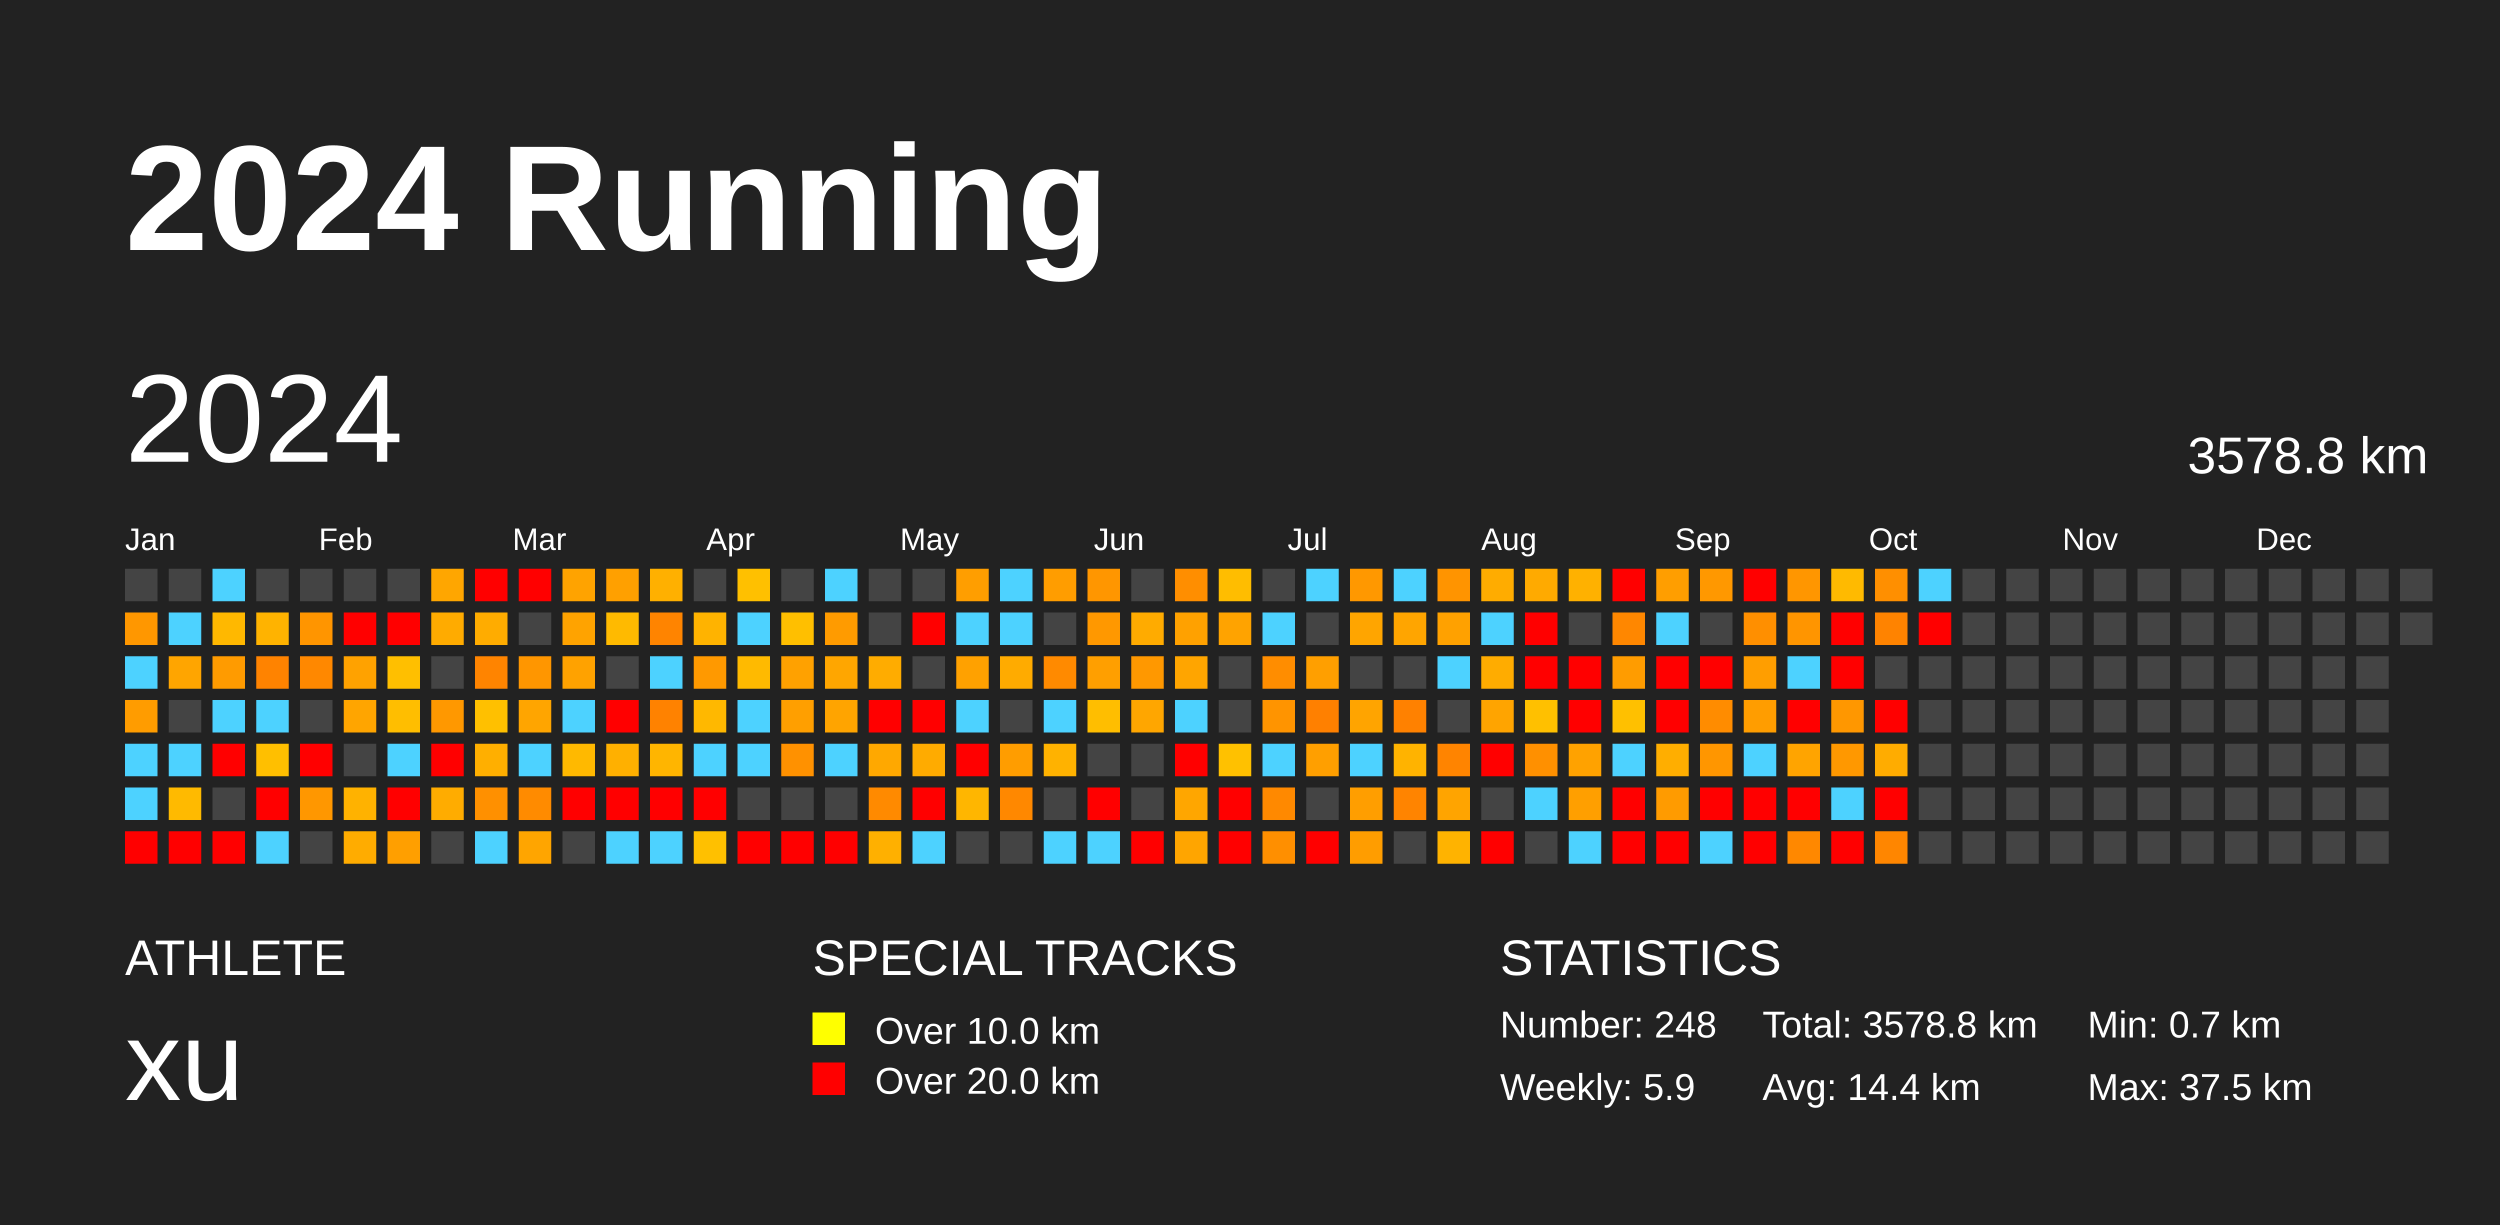
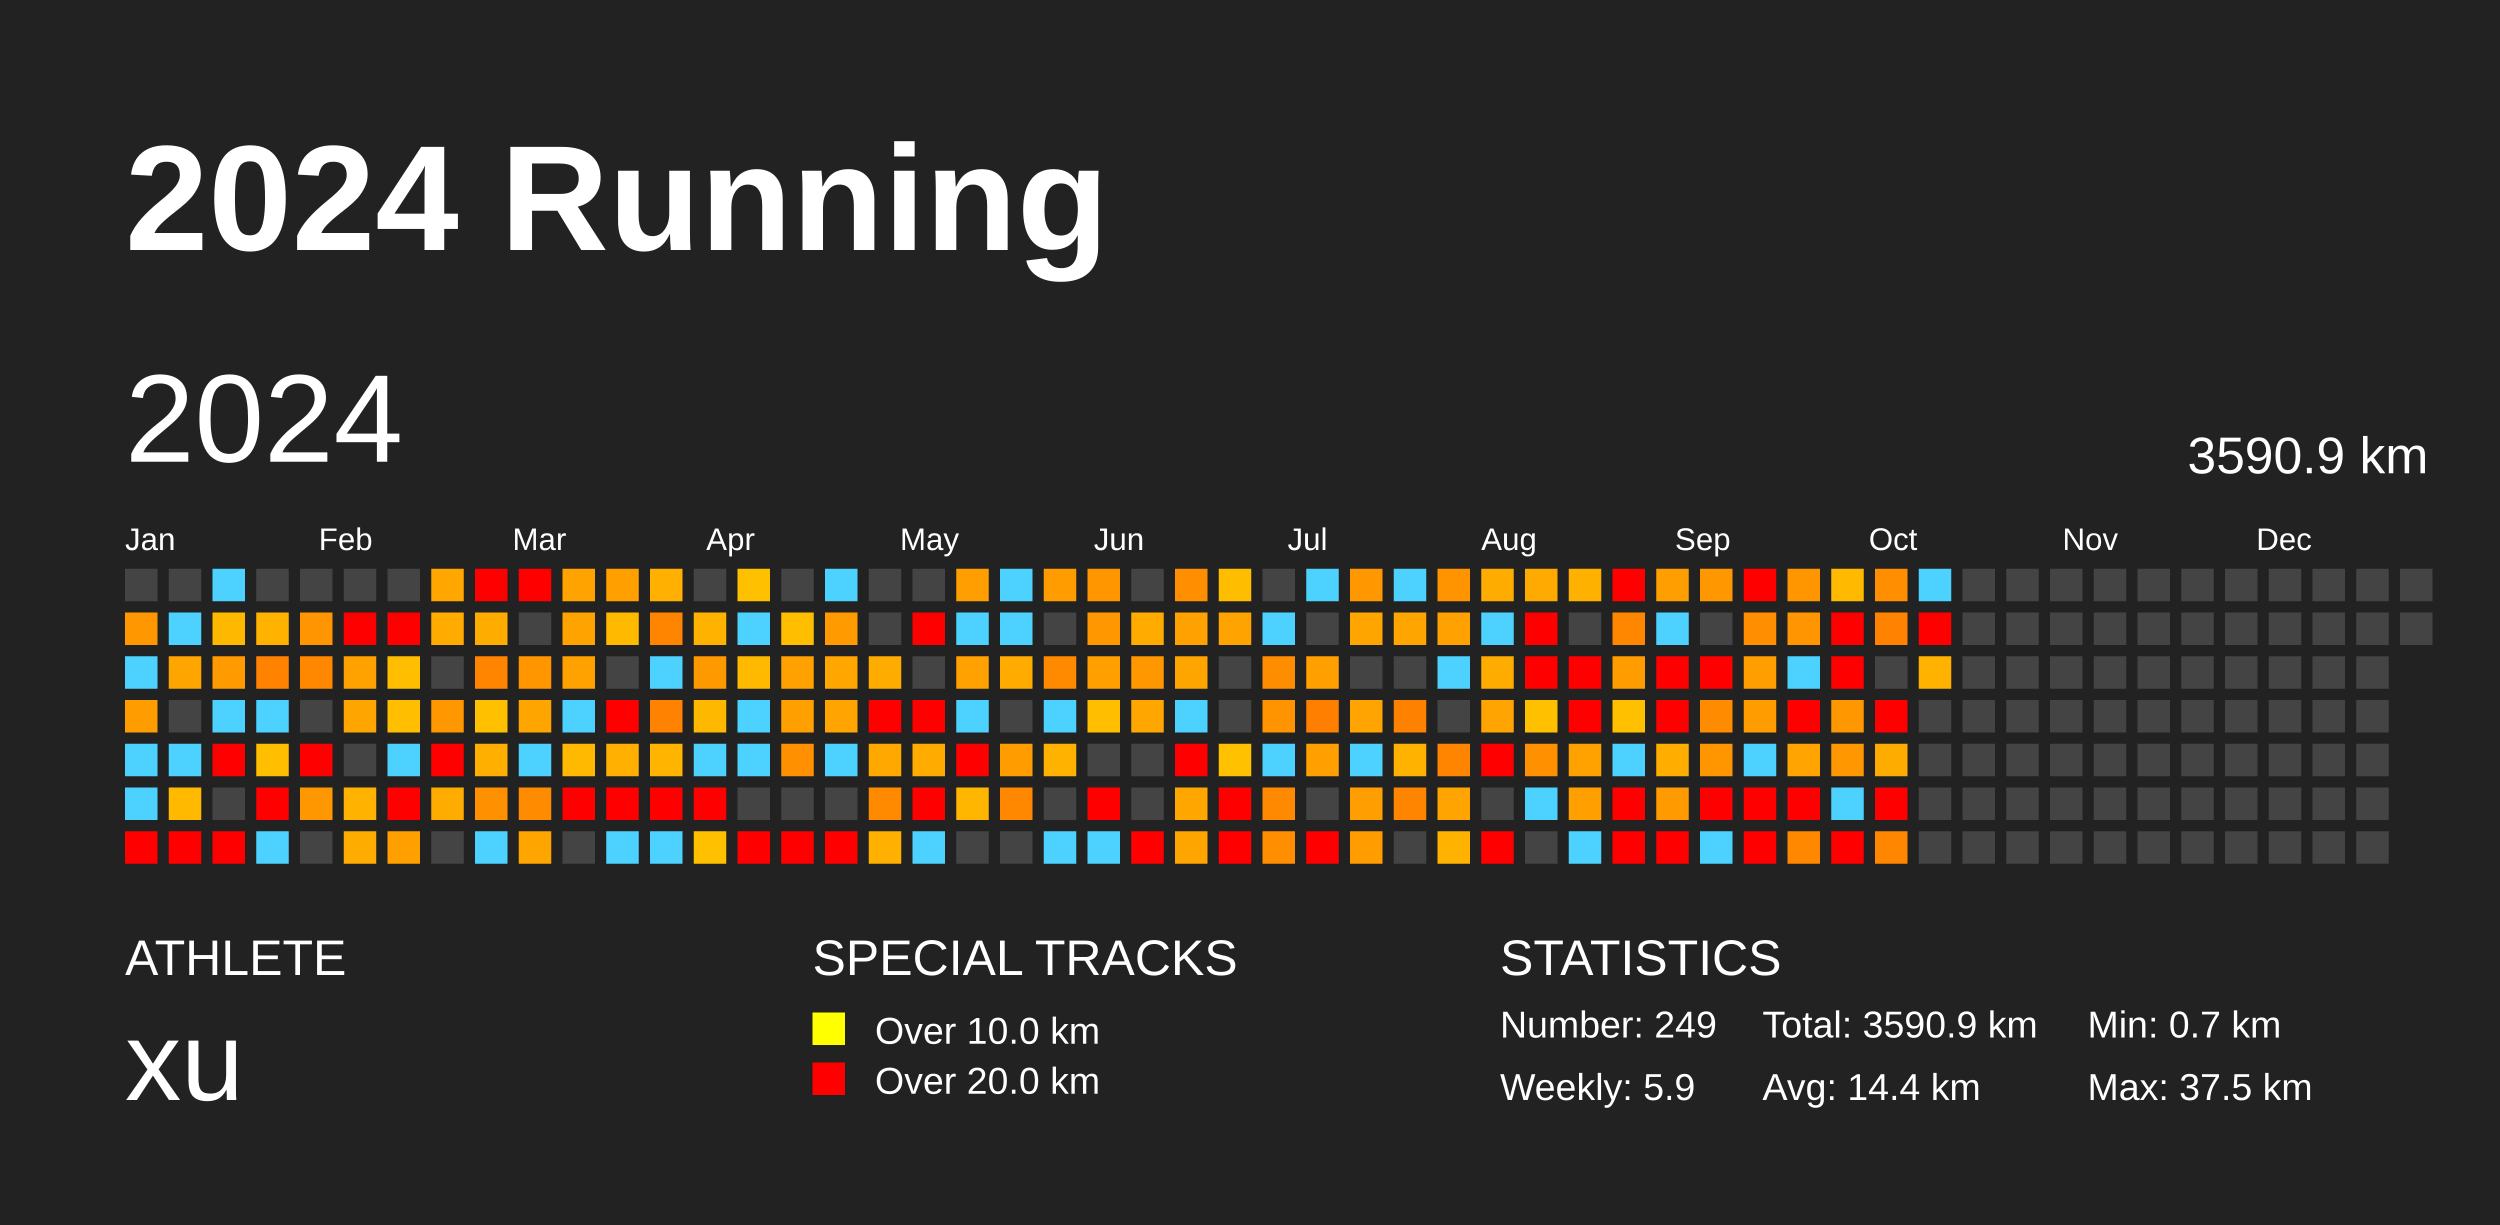
<svg xmlns="http://www.w3.org/2000/svg" baseProfile="full" height="98mm" version="1.1" viewBox="0,0,200,98" width="200mm">
  <defs />
  <rect fill="#222222" height="98" width="200" x="0" y="0" />
  <text fill="#FFFFFF" style="font-size:12px; font-family:Arial; font-weight:bold;" x="10" y="20">2024 Running</text>
  <text fill="#FFFFFF" style="font-size:4px; font-family:Arial" x="10" y="78">ATHLETE</text>
  <text fill="#FFFFFF" style="font-size:9px; font-family:Arial" x="10" y="88">xu</text>
  <text fill="#FFFFFF" style="font-size:4px; font-family:Arial" x="65" y="78">SPECIAL TRACKS</text>
  <rect fill="yellow" height="2.6" width="2.6" x="65" y="81" />
  <text fill="#FFFFFF" style="font-size:3px; font-family:Arial" x="70" y="83.5">Over 10.0 km</text>
  <rect fill="red" height="2.6" width="2.6" x="65" y="85" />
  <text fill="#FFFFFF" style="font-size:3px; font-family:Arial" x="70" y="87.5">Over 20.0 km</text>
  <text fill="#FFFFFF" style="font-size:4px; font-family:Arial" x="120" y="78">STATISTICS</text>
-   <text fill="#FFFFFF" style="font-size:3px; font-family:Arial" x="120" y="83">Number: 248</text>
+   <text fill="#FFFFFF" style="font-size:3px; font-family:Arial" x="120" y="83">Number: 249</text>
  <text fill="#FFFFFF" style="font-size:3px; font-family:Arial" x="120" y="88">Weekly: 5.9</text>
-   <text fill="#FFFFFF" style="font-size:3px; font-family:Arial" x="141" y="83">Total: 3578.8 km</text>
+   <text fill="#FFFFFF" style="font-size:3px; font-family:Arial" x="141" y="83">Total: 3590.9 km</text>
  <text fill="#FFFFFF" style="font-size:3px; font-family:Arial" x="141" y="88">Avg: 14.4 km</text>
  <text fill="#FFFFFF" style="font-size:3px; font-family:Arial" x="167" y="83">Min: 0.7 km</text>
  <text fill="#FFFFFF" style="font-size:3px; font-family:Arial" x="167" y="88">Max: 37.5 km</text>
  <text dominant-baseline="hanging" fill="#FFFFFF" style="font-size:10.0px; font-family:Arial;" x="10" y="30">2024</text>
-   <text dominant-baseline="hanging" fill="#FFFFFF" style="font-size:4.125px; font-family:Arial;" x="175" y="35">3578.8 km</text>
+   <text dominant-baseline="hanging" fill="#FFFFFF" style="font-size:4.125px; font-family:Arial;" x="175" y="35">3590.9 km</text>
  <text fill="#FFFFFF" style="font-size:2.5px; font-family:Arial" x="10.0" y="44">Jan</text>
  <text fill="#FFFFFF" style="font-size:2.5px; font-family:Arial" x="25.5" y="44">Feb</text>
  <text fill="#FFFFFF" style="font-size:2.5px; font-family:Arial" x="41.0" y="44">Mar</text>
  <text fill="#FFFFFF" style="font-size:2.5px; font-family:Arial" x="56.5" y="44">Apr</text>
  <text fill="#FFFFFF" style="font-size:2.5px; font-family:Arial" x="72.0" y="44">May</text>
  <text fill="#FFFFFF" style="font-size:2.5px; font-family:Arial" x="87.5" y="44">Jun</text>
  <text fill="#FFFFFF" style="font-size:2.5px; font-family:Arial" x="103.0" y="44">Jul</text>
  <text fill="#FFFFFF" style="font-size:2.5px; font-family:Arial" x="118.5" y="44">Aug</text>
  <text fill="#FFFFFF" style="font-size:2.5px; font-family:Arial" x="134.0" y="44">Sep</text>
  <text fill="#FFFFFF" style="font-size:2.5px; font-family:Arial" x="149.5" y="44">Oct</text>
  <text fill="#FFFFFF" style="font-size:2.5px; font-family:Arial" x="165.0" y="44">Nov</text>
  <text fill="#FFFFFF" style="font-size:2.5px; font-family:Arial" x="180.5" y="44">Dec</text>
  <rect fill="#444444" height="2.6" width="2.6" x="10.0" y="45.5" />
  <rect fill="#ff9700" height="2.6" width="2.6" x="10.0" y="49.0" />
  <rect fill="#4dd2ff" height="2.6" width="2.6" x="10.0" y="52.5" />
  <rect fill="#ff9c00" height="2.6" width="2.6" x="10.0" y="56.0" />
  <rect fill="#4dd2ff" height="2.6" width="2.6" x="10.0" y="59.5" />
  <rect fill="#4dd2ff" height="2.6" width="2.6" x="10.0" y="63.0" />
  <rect fill="red" height="2.6" width="2.6" x="10.0" y="66.5" />
  <rect fill="#444444" height="2.6" width="2.6" x="13.5" y="45.5" />
  <rect fill="#4dd2ff" height="2.6" width="2.6" x="13.5" y="49.0" />
  <rect fill="#ffa500" height="2.6" width="2.6" x="13.5" y="52.5" />
  <rect fill="#444444" height="2.6" width="2.6" x="13.5" y="56.0" />
  <rect fill="#4dd2ff" height="2.6" width="2.6" x="13.5" y="59.5" />
  <rect fill="#ffba00" height="2.6" width="2.6" x="13.5" y="63.0" />
  <rect fill="red" height="2.6" width="2.6" x="13.5" y="66.5" />
  <rect fill="#4dd2ff" height="2.6" width="2.6" x="17.0" y="45.5" />
  <rect fill="#ffb800" height="2.6" width="2.6" x="17.0" y="49.0" />
  <rect fill="#ff9b00" height="2.6" width="2.6" x="17.0" y="52.5" />
  <rect fill="#4dd2ff" height="2.6" width="2.6" x="17.0" y="56.0" />
  <rect fill="red" height="2.6" width="2.6" x="17.0" y="59.5" />
  <rect fill="#444444" height="2.6" width="2.6" x="17.0" y="63.0" />
  <rect fill="red" height="2.6" width="2.6" x="17.0" y="66.5" />
  <rect fill="#444444" height="2.6" width="2.6" x="20.5" y="45.5" />
  <rect fill="#ffb300" height="2.6" width="2.6" x="20.5" y="49.0" />
  <rect fill="#ff8300" height="2.6" width="2.6" x="20.5" y="52.5" />
  <rect fill="#4dd2ff" height="2.6" width="2.6" x="20.5" y="56.0" />
  <rect fill="#ffbf00" height="2.6" width="2.6" x="20.5" y="59.5" />
  <rect fill="red" height="2.6" width="2.6" x="20.5" y="63.0" />
  <rect fill="#4dd2ff" height="2.6" width="2.6" x="20.5" y="66.5" />
  <rect fill="#444444" height="2.6" width="2.6" x="24.0" y="45.5" />
  <rect fill="#ff9500" height="2.6" width="2.6" x="24.0" y="49.0" />
  <rect fill="#ff8800" height="2.6" width="2.6" x="24.0" y="52.5" />
  <rect fill="#444444" height="2.6" width="2.6" x="24.0" y="56.0" />
  <rect fill="red" height="2.6" width="2.6" x="24.0" y="59.5" />
  <rect fill="#ff9700" height="2.6" width="2.6" x="24.0" y="63.0" />
  <rect fill="#444444" height="2.6" width="2.6" x="24.0" y="66.5" />
  <rect fill="#444444" height="2.6" width="2.6" x="27.5" y="45.5" />
  <rect fill="red" height="2.6" width="2.6" x="27.5" y="49.0" />
  <rect fill="#ffa200" height="2.6" width="2.6" x="27.5" y="52.5" />
  <rect fill="#ffa500" height="2.6" width="2.6" x="27.5" y="56.0" />
  <rect fill="#444444" height="2.6" width="2.6" x="27.5" y="59.5" />
  <rect fill="#ffb200" height="2.6" width="2.6" x="27.5" y="63.0" />
  <rect fill="#ffac00" height="2.6" width="2.6" x="27.5" y="66.5" />
  <rect fill="#444444" height="2.6" width="2.6" x="31.0" y="45.5" />
  <rect fill="red" height="2.6" width="2.6" x="31.0" y="49.0" />
  <rect fill="#ffbf00" height="2.6" width="2.6" x="31.0" y="52.5" />
  <rect fill="#ffbe00" height="2.6" width="2.6" x="31.0" y="56.0" />
  <rect fill="#4dd2ff" height="2.6" width="2.6" x="31.0" y="59.5" />
  <rect fill="red" height="2.6" width="2.6" x="31.0" y="63.0" />
  <rect fill="#ff9f00" height="2.6" width="2.6" x="31.0" y="66.5" />
  <rect fill="#ffa600" height="2.6" width="2.6" x="34.5" y="45.5" />
  <rect fill="#ffab00" height="2.6" width="2.6" x="34.5" y="49.0" />
  <rect fill="#444444" height="2.6" width="2.6" x="34.5" y="52.5" />
  <rect fill="#ff9800" height="2.6" width="2.6" x="34.5" y="56.0" />
  <rect fill="red" height="2.6" width="2.6" x="34.5" y="59.5" />
  <rect fill="#ffac00" height="2.6" width="2.6" x="34.5" y="63.0" />
  <rect fill="#444444" height="2.6" width="2.6" x="34.5" y="66.5" />
  <rect fill="red" height="2.6" width="2.6" x="38.0" y="45.5" />
  <rect fill="#ffac00" height="2.6" width="2.6" x="38.0" y="49.0" />
  <rect fill="#ff8400" height="2.6" width="2.6" x="38.0" y="52.5" />
  <rect fill="#ffc000" height="2.6" width="2.6" x="38.0" y="56.0" />
  <rect fill="#ffaf00" height="2.6" width="2.6" x="38.0" y="59.5" />
  <rect fill="#ff9000" height="2.6" width="2.6" x="38.0" y="63.0" />
  <rect fill="#4dd2ff" height="2.6" width="2.6" x="38.0" y="66.5" />
  <rect fill="red" height="2.6" width="2.6" x="41.5" y="45.5" />
  <rect fill="#444444" height="2.6" width="2.6" x="41.5" y="49.0" />
  <rect fill="#ff9600" height="2.6" width="2.6" x="41.5" y="52.5" />
  <rect fill="#ffa500" height="2.6" width="2.6" x="41.5" y="56.0" />
  <rect fill="#4dd2ff" height="2.6" width="2.6" x="41.5" y="59.5" />
  <rect fill="#ff8b00" height="2.6" width="2.6" x="41.5" y="63.0" />
  <rect fill="#ffa500" height="2.6" width="2.6" x="41.5" y="66.5" />
  <rect fill="#ffa300" height="2.6" width="2.6" x="45.0" y="45.5" />
  <rect fill="#ffa300" height="2.6" width="2.6" x="45.0" y="49.0" />
  <rect fill="#ffa200" height="2.6" width="2.6" x="45.0" y="52.5" />
  <rect fill="#4dd2ff" height="2.6" width="2.6" x="45.0" y="56.0" />
  <rect fill="#ffb900" height="2.6" width="2.6" x="45.0" y="59.5" />
  <rect fill="red" height="2.6" width="2.6" x="45.0" y="63.0" />
  <rect fill="#444444" height="2.6" width="2.6" x="45.0" y="66.5" />
  <rect fill="#ffa000" height="2.6" width="2.6" x="48.5" y="45.5" />
  <rect fill="#ffba00" height="2.6" width="2.6" x="48.5" y="49.0" />
  <rect fill="#444444" height="2.6" width="2.6" x="48.5" y="52.5" />
  <rect fill="red" height="2.6" width="2.6" x="48.5" y="56.0" />
  <rect fill="#ffb000" height="2.6" width="2.6" x="48.5" y="59.5" />
  <rect fill="red" height="2.6" width="2.6" x="48.5" y="63.0" />
  <rect fill="#4dd2ff" height="2.6" width="2.6" x="48.5" y="66.5" />
  <rect fill="#ffb000" height="2.6" width="2.6" x="52.0" y="45.5" />
  <rect fill="#ff8400" height="2.6" width="2.6" x="52.0" y="49.0" />
  <rect fill="#4dd2ff" height="2.6" width="2.6" x="52.0" y="52.5" />
  <rect fill="#ff8200" height="2.6" width="2.6" x="52.0" y="56.0" />
  <rect fill="#ffb500" height="2.6" width="2.6" x="52.0" y="59.5" />
  <rect fill="red" height="2.6" width="2.6" x="52.0" y="63.0" />
  <rect fill="#4dd2ff" height="2.6" width="2.6" x="52.0" y="66.5" />
  <rect fill="#444444" height="2.6" width="2.6" x="55.5" y="45.5" />
  <rect fill="#ffb300" height="2.6" width="2.6" x="55.5" y="49.0" />
  <rect fill="#ff9900" height="2.6" width="2.6" x="55.5" y="52.5" />
  <rect fill="#ffb800" height="2.6" width="2.6" x="55.5" y="56.0" />
  <rect fill="#4dd2ff" height="2.6" width="2.6" x="55.5" y="59.5" />
  <rect fill="red" height="2.6" width="2.6" x="55.5" y="63.0" />
  <rect fill="#ffc000" height="2.6" width="2.6" x="55.5" y="66.5" />
  <rect fill="#ffc000" height="2.6" width="2.6" x="59.0" y="45.5" />
  <rect fill="#4dd2ff" height="2.6" width="2.6" x="59.0" y="49.0" />
  <rect fill="#ffba00" height="2.6" width="2.6" x="59.0" y="52.5" />
  <rect fill="#4dd2ff" height="2.6" width="2.6" x="59.0" y="56.0" />
  <rect fill="#4dd2ff" height="2.6" width="2.6" x="59.0" y="59.5" />
  <rect fill="#444444" height="2.6" width="2.6" x="59.0" y="63.0" />
  <rect fill="red" height="2.6" width="2.6" x="59.0" y="66.5" />
  <rect fill="#444444" height="2.6" width="2.6" x="62.5" y="45.5" />
  <rect fill="#ffbf00" height="2.6" width="2.6" x="62.5" y="49.0" />
  <rect fill="#ffa100" height="2.6" width="2.6" x="62.5" y="52.5" />
  <rect fill="#ff9f00" height="2.6" width="2.6" x="62.5" y="56.0" />
  <rect fill="#ff9100" height="2.6" width="2.6" x="62.5" y="59.5" />
  <rect fill="#444444" height="2.6" width="2.6" x="62.5" y="63.0" />
  <rect fill="red" height="2.6" width="2.6" x="62.5" y="66.5" />
  <rect fill="#4dd2ff" height="2.6" width="2.6" x="66.0" y="45.5" />
  <rect fill="#ff9b00" height="2.6" width="2.6" x="66.0" y="49.0" />
  <rect fill="#ffa600" height="2.6" width="2.6" x="66.0" y="52.5" />
  <rect fill="#ffa400" height="2.6" width="2.6" x="66.0" y="56.0" />
  <rect fill="#4dd2ff" height="2.6" width="2.6" x="66.0" y="59.5" />
  <rect fill="#444444" height="2.6" width="2.6" x="66.0" y="63.0" />
  <rect fill="red" height="2.6" width="2.6" x="66.0" y="66.5" />
  <rect fill="#444444" height="2.6" width="2.6" x="69.5" y="45.5" />
  <rect fill="#444444" height="2.6" width="2.6" x="69.5" y="49.0" />
  <rect fill="#ffac00" height="2.6" width="2.6" x="69.5" y="52.5" />
  <rect fill="red" height="2.6" width="2.6" x="69.5" y="56.0" />
  <rect fill="#ffa800" height="2.6" width="2.6" x="69.5" y="59.5" />
  <rect fill="#ff8a00" height="2.6" width="2.6" x="69.5" y="63.0" />
  <rect fill="#ffb000" height="2.6" width="2.6" x="69.5" y="66.5" />
  <rect fill="#444444" height="2.6" width="2.6" x="73.0" y="45.5" />
  <rect fill="red" height="2.6" width="2.6" x="73.0" y="49.0" />
  <rect fill="#444444" height="2.6" width="2.6" x="73.0" y="52.5" />
  <rect fill="red" height="2.6" width="2.6" x="73.0" y="56.0" />
  <rect fill="#ffab00" height="2.6" width="2.6" x="73.0" y="59.5" />
  <rect fill="red" height="2.6" width="2.6" x="73.0" y="63.0" />
  <rect fill="#4dd2ff" height="2.6" width="2.6" x="73.0" y="66.5" />
  <rect fill="#ff9e00" height="2.6" width="2.6" x="76.5" y="45.5" />
  <rect fill="#4dd2ff" height="2.6" width="2.6" x="76.5" y="49.0" />
  <rect fill="#ffa100" height="2.6" width="2.6" x="76.5" y="52.5" />
  <rect fill="#4dd2ff" height="2.6" width="2.6" x="76.5" y="56.0" />
  <rect fill="red" height="2.6" width="2.6" x="76.5" y="59.5" />
  <rect fill="#ffb600" height="2.6" width="2.6" x="76.5" y="63.0" />
  <rect fill="#444444" height="2.6" width="2.6" x="76.5" y="66.5" />
  <rect fill="#4dd2ff" height="2.6" width="2.6" x="80.0" y="45.5" />
  <rect fill="#4dd2ff" height="2.6" width="2.6" x="80.0" y="49.0" />
  <rect fill="#ffab00" height="2.6" width="2.6" x="80.0" y="52.5" />
  <rect fill="#444444" height="2.6" width="2.6" x="80.0" y="56.0" />
  <rect fill="#ff9d00" height="2.6" width="2.6" x="80.0" y="59.5" />
  <rect fill="#ff8800" height="2.6" width="2.6" x="80.0" y="63.0" />
  <rect fill="#444444" height="2.6" width="2.6" x="80.0" y="66.5" />
  <rect fill="#ff9d00" height="2.6" width="2.6" x="83.5" y="45.5" />
  <rect fill="#444444" height="2.6" width="2.6" x="83.5" y="49.0" />
  <rect fill="#ff8a00" height="2.6" width="2.6" x="83.5" y="52.5" />
  <rect fill="#4dd2ff" height="2.6" width="2.6" x="83.5" y="56.0" />
  <rect fill="#ffb200" height="2.6" width="2.6" x="83.5" y="59.5" />
  <rect fill="#444444" height="2.6" width="2.6" x="83.5" y="63.0" />
  <rect fill="#4dd2ff" height="2.6" width="2.6" x="83.5" y="66.5" />
  <rect fill="#ff9600" height="2.6" width="2.6" x="87.0" y="45.5" />
  <rect fill="#ff9800" height="2.6" width="2.6" x="87.0" y="49.0" />
  <rect fill="#ff9f00" height="2.6" width="2.6" x="87.0" y="52.5" />
  <rect fill="#ffbe00" height="2.6" width="2.6" x="87.0" y="56.0" />
  <rect fill="#444444" height="2.6" width="2.6" x="87.0" y="59.5" />
  <rect fill="red" height="2.6" width="2.6" x="87.0" y="63.0" />
  <rect fill="#4dd2ff" height="2.6" width="2.6" x="87.0" y="66.5" />
  <rect fill="#444444" height="2.6" width="2.6" x="90.5" y="45.5" />
  <rect fill="#ffab00" height="2.6" width="2.6" x="90.5" y="49.0" />
  <rect fill="#ff9800" height="2.6" width="2.6" x="90.5" y="52.5" />
  <rect fill="#ffa600" height="2.6" width="2.6" x="90.5" y="56.0" />
  <rect fill="#444444" height="2.6" width="2.6" x="90.5" y="59.5" />
  <rect fill="#444444" height="2.6" width="2.6" x="90.5" y="63.0" />
  <rect fill="red" height="2.6" width="2.6" x="90.5" y="66.5" />
  <rect fill="#ff8e00" height="2.6" width="2.6" x="94.0" y="45.5" />
  <rect fill="#ffa100" height="2.6" width="2.6" x="94.0" y="49.0" />
  <rect fill="#ffa500" height="2.6" width="2.6" x="94.0" y="52.5" />
  <rect fill="#4dd2ff" height="2.6" width="2.6" x="94.0" y="56.0" />
  <rect fill="red" height="2.6" width="2.6" x="94.0" y="59.5" />
  <rect fill="#ffa600" height="2.6" width="2.6" x="94.0" y="63.0" />
  <rect fill="#ffa500" height="2.6" width="2.6" x="94.0" y="66.5" />
  <rect fill="#ffbd00" height="2.6" width="2.6" x="97.5" y="45.5" />
  <rect fill="#ffa300" height="2.6" width="2.6" x="97.5" y="49.0" />
  <rect fill="#444444" height="2.6" width="2.6" x="97.5" y="52.5" />
  <rect fill="#444444" height="2.6" width="2.6" x="97.5" y="56.0" />
  <rect fill="#ffc100" height="2.6" width="2.6" x="97.5" y="59.5" />
  <rect fill="red" height="2.6" width="2.6" x="97.5" y="63.0" />
  <rect fill="red" height="2.6" width="2.6" x="97.5" y="66.5" />
  <rect fill="#444444" height="2.6" width="2.6" x="101.0" y="45.5" />
  <rect fill="#4dd2ff" height="2.6" width="2.6" x="101.0" y="49.0" />
  <rect fill="#ff8d00" height="2.6" width="2.6" x="101.0" y="52.5" />
  <rect fill="#ff9400" height="2.6" width="2.6" x="101.0" y="56.0" />
  <rect fill="#4dd2ff" height="2.6" width="2.6" x="101.0" y="59.5" />
  <rect fill="#ff8900" height="2.6" width="2.6" x="101.0" y="63.0" />
  <rect fill="#ff8f00" height="2.6" width="2.6" x="101.0" y="66.5" />
  <rect fill="#4dd2ff" height="2.6" width="2.6" x="104.5" y="45.5" />
  <rect fill="#444444" height="2.6" width="2.6" x="104.5" y="49.0" />
  <rect fill="#ff9f00" height="2.6" width="2.6" x="104.5" y="52.5" />
  <rect fill="#ff8000" height="2.6" width="2.6" x="104.5" y="56.0" />
  <rect fill="#ff9f00" height="2.6" width="2.6" x="104.5" y="59.5" />
  <rect fill="#444444" height="2.6" width="2.6" x="104.5" y="63.0" />
  <rect fill="red" height="2.6" width="2.6" x="104.5" y="66.5" />
  <rect fill="#ff9800" height="2.6" width="2.6" x="108.0" y="45.5" />
  <rect fill="#ffa500" height="2.6" width="2.6" x="108.0" y="49.0" />
  <rect fill="#444444" height="2.6" width="2.6" x="108.0" y="52.5" />
  <rect fill="#ffa400" height="2.6" width="2.6" x="108.0" y="56.0" />
  <rect fill="#4dd2ff" height="2.6" width="2.6" x="108.0" y="59.5" />
  <rect fill="#ff9e00" height="2.6" width="2.6" x="108.0" y="63.0" />
  <rect fill="#ff9d00" height="2.6" width="2.6" x="108.0" y="66.5" />
  <rect fill="#4dd2ff" height="2.6" width="2.6" x="111.5" y="45.5" />
  <rect fill="#ffa500" height="2.6" width="2.6" x="111.5" y="49.0" />
  <rect fill="#444444" height="2.6" width="2.6" x="111.5" y="52.5" />
  <rect fill="#ff8100" height="2.6" width="2.6" x="111.5" y="56.0" />
  <rect fill="#ffb300" height="2.6" width="2.6" x="111.5" y="59.5" />
  <rect fill="#ff8400" height="2.6" width="2.6" x="111.5" y="63.0" />
  <rect fill="#444444" height="2.6" width="2.6" x="111.5" y="66.5" />
  <rect fill="#ff9400" height="2.6" width="2.6" x="115.0" y="45.5" />
  <rect fill="#ffa100" height="2.6" width="2.6" x="115.0" y="49.0" />
  <rect fill="#4dd2ff" height="2.6" width="2.6" x="115.0" y="52.5" />
  <rect fill="#444444" height="2.6" width="2.6" x="115.0" y="56.0" />
  <rect fill="#ff8400" height="2.6" width="2.6" x="115.0" y="59.5" />
  <rect fill="#ffa400" height="2.6" width="2.6" x="115.0" y="63.0" />
  <rect fill="#ffb300" height="2.6" width="2.6" x="115.0" y="66.5" />
  <rect fill="#ffac00" height="2.6" width="2.6" x="118.5" y="45.5" />
  <rect fill="#4dd2ff" height="2.6" width="2.6" x="118.5" y="49.0" />
  <rect fill="#ffac00" height="2.6" width="2.6" x="118.5" y="52.5" />
  <rect fill="#ffa400" height="2.6" width="2.6" x="118.5" y="56.0" />
  <rect fill="red" height="2.6" width="2.6" x="118.5" y="59.5" />
  <rect fill="#444444" height="2.6" width="2.6" x="118.5" y="63.0" />
  <rect fill="red" height="2.6" width="2.6" x="118.5" y="66.5" />
  <rect fill="#ffaa00" height="2.6" width="2.6" x="122.0" y="45.5" />
  <rect fill="red" height="2.6" width="2.6" x="122.0" y="49.0" />
  <rect fill="red" height="2.6" width="2.6" x="122.0" y="52.5" />
  <rect fill="#ffc000" height="2.6" width="2.6" x="122.0" y="56.0" />
  <rect fill="#ff9000" height="2.6" width="2.6" x="122.0" y="59.5" />
  <rect fill="#4dd2ff" height="2.6" width="2.6" x="122.0" y="63.0" />
  <rect fill="#444444" height="2.6" width="2.6" x="122.0" y="66.5" />
  <rect fill="#ffb100" height="2.6" width="2.6" x="125.5" y="45.5" />
  <rect fill="#444444" height="2.6" width="2.6" x="125.5" y="49.0" />
  <rect fill="red" height="2.6" width="2.6" x="125.5" y="52.5" />
  <rect fill="red" height="2.6" width="2.6" x="125.5" y="56.0" />
  <rect fill="#ffa200" height="2.6" width="2.6" x="125.5" y="59.5" />
  <rect fill="#ff9f00" height="2.6" width="2.6" x="125.5" y="63.0" />
  <rect fill="#4dd2ff" height="2.6" width="2.6" x="125.5" y="66.5" />
  <rect fill="red" height="2.6" width="2.6" x="129.0" y="45.5" />
  <rect fill="#ff8700" height="2.6" width="2.6" x="129.0" y="49.0" />
  <rect fill="#ff9c00" height="2.6" width="2.6" x="129.0" y="52.5" />
  <rect fill="#ffc000" height="2.6" width="2.6" x="129.0" y="56.0" />
  <rect fill="#4dd2ff" height="2.6" width="2.6" x="129.0" y="59.5" />
  <rect fill="red" height="2.6" width="2.6" x="129.0" y="63.0" />
  <rect fill="red" height="2.6" width="2.6" x="129.0" y="66.5" />
  <rect fill="#ff9e00" height="2.6" width="2.6" x="132.5" y="45.5" />
  <rect fill="#4dd2ff" height="2.6" width="2.6" x="132.5" y="49.0" />
  <rect fill="red" height="2.6" width="2.6" x="132.5" y="52.5" />
  <rect fill="red" height="2.6" width="2.6" x="132.5" y="56.0" />
  <rect fill="#ffae00" height="2.6" width="2.6" x="132.5" y="59.5" />
  <rect fill="#ff9b00" height="2.6" width="2.6" x="132.5" y="63.0" />
  <rect fill="red" height="2.6" width="2.6" x="132.5" y="66.5" />
  <rect fill="#ff9800" height="2.6" width="2.6" x="136.0" y="45.5" />
  <rect fill="#444444" height="2.6" width="2.6" x="136.0" y="49.0" />
  <rect fill="red" height="2.6" width="2.6" x="136.0" y="52.5" />
  <rect fill="#ff8c00" height="2.6" width="2.6" x="136.0" y="56.0" />
  <rect fill="#ff9600" height="2.6" width="2.6" x="136.0" y="59.5" />
  <rect fill="red" height="2.6" width="2.6" x="136.0" y="63.0" />
  <rect fill="#4dd2ff" height="2.6" width="2.6" x="136.0" y="66.5" />
  <rect fill="red" height="2.6" width="2.6" x="139.5" y="45.5" />
  <rect fill="#ff8f00" height="2.6" width="2.6" x="139.5" y="49.0" />
  <rect fill="#ff9e00" height="2.6" width="2.6" x="139.5" y="52.5" />
  <rect fill="#ff9d00" height="2.6" width="2.6" x="139.5" y="56.0" />
  <rect fill="#4dd2ff" height="2.6" width="2.6" x="139.5" y="59.5" />
  <rect fill="red" height="2.6" width="2.6" x="139.5" y="63.0" />
  <rect fill="red" height="2.6" width="2.6" x="139.5" y="66.5" />
  <rect fill="#ff9600" height="2.6" width="2.6" x="143.0" y="45.5" />
  <rect fill="#ff9500" height="2.6" width="2.6" x="143.0" y="49.0" />
  <rect fill="#4dd2ff" height="2.6" width="2.6" x="143.0" y="52.5" />
  <rect fill="red" height="2.6" width="2.6" x="143.0" y="56.0" />
  <rect fill="#ffa400" height="2.6" width="2.6" x="143.0" y="59.5" />
  <rect fill="red" height="2.6" width="2.6" x="143.0" y="63.0" />
  <rect fill="#ff8800" height="2.6" width="2.6" x="143.0" y="66.5" />
  <rect fill="#ffba00" height="2.6" width="2.6" x="146.5" y="45.5" />
  <rect fill="red" height="2.6" width="2.6" x="146.5" y="49.0" />
  <rect fill="red" height="2.6" width="2.6" x="146.5" y="52.5" />
  <rect fill="#ff9700" height="2.6" width="2.6" x="146.5" y="56.0" />
  <rect fill="#ff9800" height="2.6" width="2.6" x="146.5" y="59.5" />
  <rect fill="#4dd2ff" height="2.6" width="2.6" x="146.5" y="63.0" />
  <rect fill="red" height="2.6" width="2.6" x="146.5" y="66.5" />
  <rect fill="#ff8f00" height="2.6" width="2.6" x="150.0" y="45.5" />
  <rect fill="#ff8300" height="2.6" width="2.6" x="150.0" y="49.0" />
  <rect fill="#444444" height="2.6" width="2.6" x="150.0" y="52.5" />
  <rect fill="red" height="2.6" width="2.6" x="150.0" y="56.0" />
  <rect fill="#ffac00" height="2.6" width="2.6" x="150.0" y="59.5" />
  <rect fill="red" height="2.6" width="2.6" x="150.0" y="63.0" />
  <rect fill="#ff8600" height="2.6" width="2.6" x="150.0" y="66.5" />
  <rect fill="#4dd2ff" height="2.6" width="2.6" x="153.5" y="45.5" />
  <rect fill="red" height="2.6" width="2.6" x="153.5" y="49.0" />
-   <rect fill="#444444" height="2.6" width="2.6" x="153.5" y="52.5" />
+   <rect fill="#ffb300" height="2.6" width="2.6" x="153.5" y="52.5" />
  <rect fill="#444444" height="2.6" width="2.6" x="153.5" y="56.0" />
  <rect fill="#444444" height="2.6" width="2.6" x="153.5" y="59.5" />
  <rect fill="#444444" height="2.6" width="2.6" x="153.5" y="63.0" />
  <rect fill="#444444" height="2.6" width="2.6" x="153.5" y="66.5" />
  <rect fill="#444444" height="2.6" width="2.6" x="157.0" y="45.5" />
  <rect fill="#444444" height="2.6" width="2.6" x="157.0" y="49.0" />
  <rect fill="#444444" height="2.6" width="2.6" x="157.0" y="52.5" />
  <rect fill="#444444" height="2.6" width="2.6" x="157.0" y="56.0" />
  <rect fill="#444444" height="2.6" width="2.6" x="157.0" y="59.5" />
  <rect fill="#444444" height="2.6" width="2.6" x="157.0" y="63.0" />
  <rect fill="#444444" height="2.6" width="2.6" x="157.0" y="66.5" />
  <rect fill="#444444" height="2.6" width="2.6" x="160.5" y="45.5" />
  <rect fill="#444444" height="2.6" width="2.6" x="160.5" y="49.0" />
  <rect fill="#444444" height="2.6" width="2.6" x="160.5" y="52.5" />
  <rect fill="#444444" height="2.6" width="2.6" x="160.5" y="56.0" />
  <rect fill="#444444" height="2.6" width="2.6" x="160.5" y="59.5" />
  <rect fill="#444444" height="2.6" width="2.6" x="160.5" y="63.0" />
  <rect fill="#444444" height="2.6" width="2.6" x="160.5" y="66.5" />
  <rect fill="#444444" height="2.6" width="2.6" x="164.0" y="45.5" />
  <rect fill="#444444" height="2.6" width="2.6" x="164.0" y="49.0" />
  <rect fill="#444444" height="2.6" width="2.6" x="164.0" y="52.5" />
  <rect fill="#444444" height="2.6" width="2.6" x="164.0" y="56.0" />
  <rect fill="#444444" height="2.6" width="2.6" x="164.0" y="59.5" />
  <rect fill="#444444" height="2.6" width="2.6" x="164.0" y="63.0" />
  <rect fill="#444444" height="2.6" width="2.6" x="164.0" y="66.5" />
  <rect fill="#444444" height="2.6" width="2.6" x="167.5" y="45.5" />
  <rect fill="#444444" height="2.6" width="2.6" x="167.5" y="49.0" />
  <rect fill="#444444" height="2.6" width="2.6" x="167.5" y="52.5" />
  <rect fill="#444444" height="2.6" width="2.6" x="167.5" y="56.0" />
  <rect fill="#444444" height="2.6" width="2.6" x="167.5" y="59.5" />
  <rect fill="#444444" height="2.6" width="2.6" x="167.5" y="63.0" />
  <rect fill="#444444" height="2.6" width="2.6" x="167.5" y="66.5" />
  <rect fill="#444444" height="2.6" width="2.6" x="171.0" y="45.5" />
  <rect fill="#444444" height="2.6" width="2.6" x="171.0" y="49.0" />
  <rect fill="#444444" height="2.6" width="2.6" x="171.0" y="52.5" />
  <rect fill="#444444" height="2.6" width="2.6" x="171.0" y="56.0" />
  <rect fill="#444444" height="2.6" width="2.6" x="171.0" y="59.5" />
  <rect fill="#444444" height="2.6" width="2.6" x="171.0" y="63.0" />
  <rect fill="#444444" height="2.6" width="2.6" x="171.0" y="66.5" />
  <rect fill="#444444" height="2.6" width="2.6" x="174.5" y="45.5" />
  <rect fill="#444444" height="2.6" width="2.6" x="174.5" y="49.0" />
  <rect fill="#444444" height="2.6" width="2.6" x="174.5" y="52.5" />
  <rect fill="#444444" height="2.6" width="2.6" x="174.5" y="56.0" />
  <rect fill="#444444" height="2.6" width="2.6" x="174.5" y="59.5" />
  <rect fill="#444444" height="2.6" width="2.6" x="174.5" y="63.0" />
  <rect fill="#444444" height="2.6" width="2.6" x="174.5" y="66.5" />
  <rect fill="#444444" height="2.6" width="2.6" x="178.0" y="45.5" />
  <rect fill="#444444" height="2.6" width="2.6" x="178.0" y="49.0" />
  <rect fill="#444444" height="2.6" width="2.6" x="178.0" y="52.5" />
  <rect fill="#444444" height="2.6" width="2.6" x="178.0" y="56.0" />
  <rect fill="#444444" height="2.6" width="2.6" x="178.0" y="59.5" />
  <rect fill="#444444" height="2.6" width="2.6" x="178.0" y="63.0" />
  <rect fill="#444444" height="2.6" width="2.6" x="178.0" y="66.5" />
  <rect fill="#444444" height="2.6" width="2.6" x="181.5" y="45.5" />
  <rect fill="#444444" height="2.6" width="2.6" x="181.5" y="49.0" />
  <rect fill="#444444" height="2.6" width="2.6" x="181.5" y="52.5" />
  <rect fill="#444444" height="2.6" width="2.6" x="181.5" y="56.0" />
  <rect fill="#444444" height="2.6" width="2.6" x="181.5" y="59.5" />
  <rect fill="#444444" height="2.6" width="2.6" x="181.5" y="63.0" />
  <rect fill="#444444" height="2.6" width="2.6" x="181.5" y="66.5" />
  <rect fill="#444444" height="2.6" width="2.6" x="185.0" y="45.5" />
  <rect fill="#444444" height="2.6" width="2.6" x="185.0" y="49.0" />
  <rect fill="#444444" height="2.6" width="2.6" x="185.0" y="52.5" />
  <rect fill="#444444" height="2.6" width="2.6" x="185.0" y="56.0" />
  <rect fill="#444444" height="2.6" width="2.6" x="185.0" y="59.5" />
  <rect fill="#444444" height="2.6" width="2.6" x="185.0" y="63.0" />
  <rect fill="#444444" height="2.6" width="2.6" x="185.0" y="66.5" />
  <rect fill="#444444" height="2.6" width="2.6" x="188.5" y="45.5" />
  <rect fill="#444444" height="2.6" width="2.6" x="188.5" y="49.0" />
  <rect fill="#444444" height="2.6" width="2.6" x="188.5" y="52.5" />
  <rect fill="#444444" height="2.6" width="2.6" x="188.5" y="56.0" />
  <rect fill="#444444" height="2.6" width="2.6" x="188.5" y="59.5" />
  <rect fill="#444444" height="2.6" width="2.6" x="188.5" y="63.0" />
  <rect fill="#444444" height="2.6" width="2.6" x="188.5" y="66.5" />
  <rect fill="#444444" height="2.6" width="2.6" x="192.0" y="45.5" />
  <rect fill="#444444" height="2.6" width="2.6" x="192.0" y="49.0" />
</svg>
